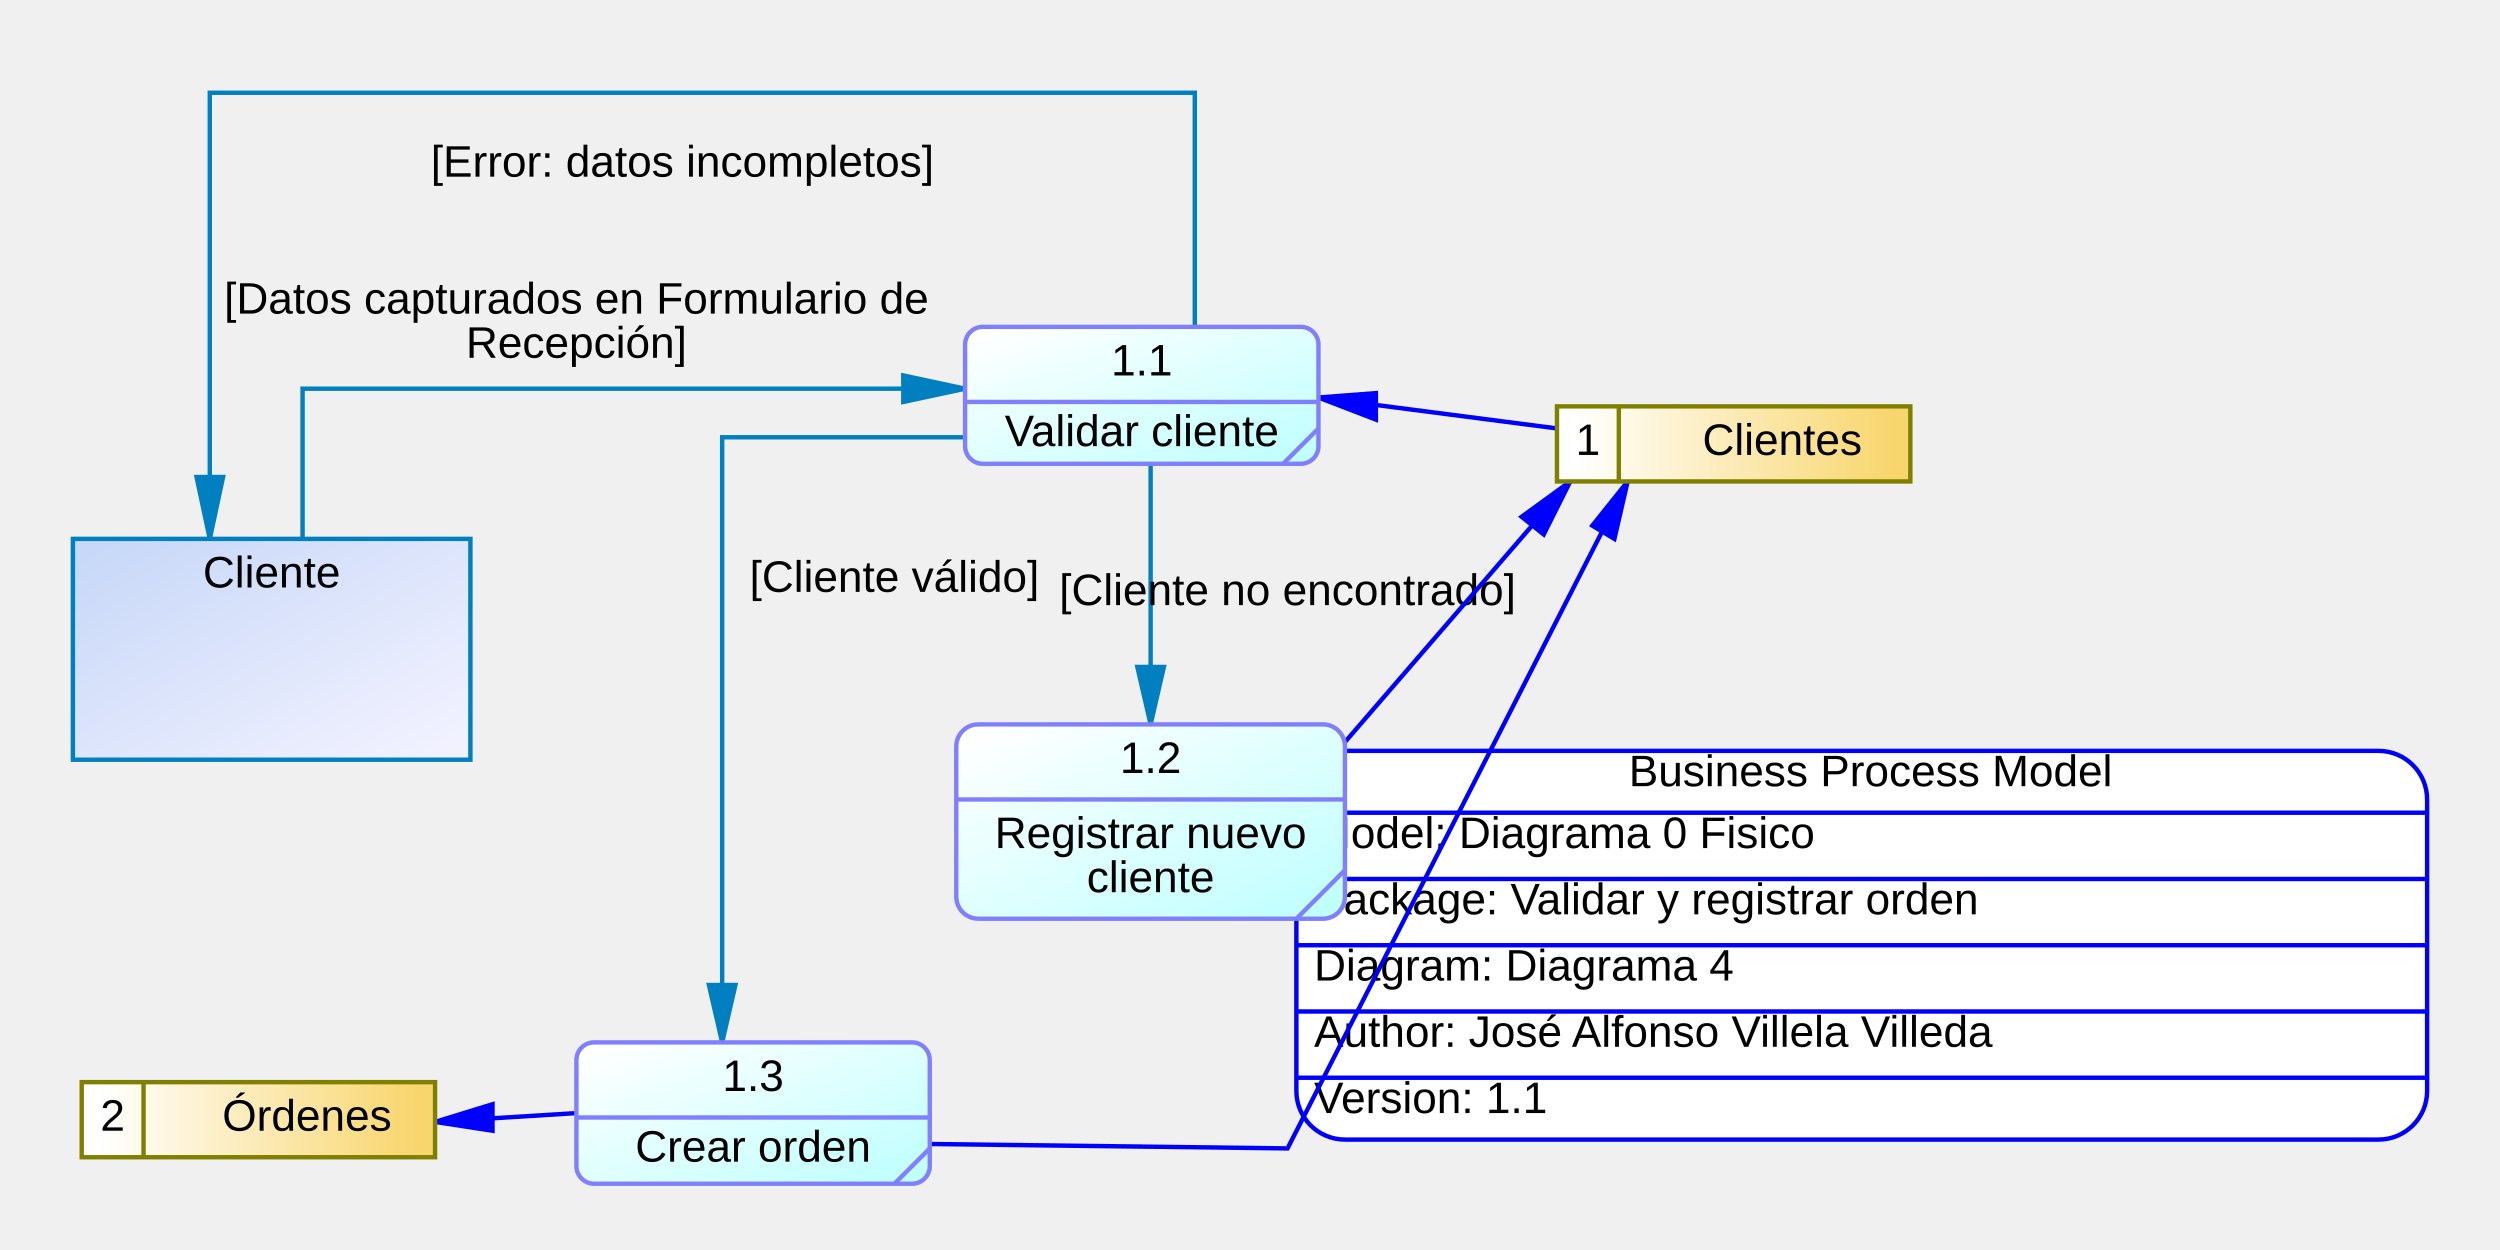
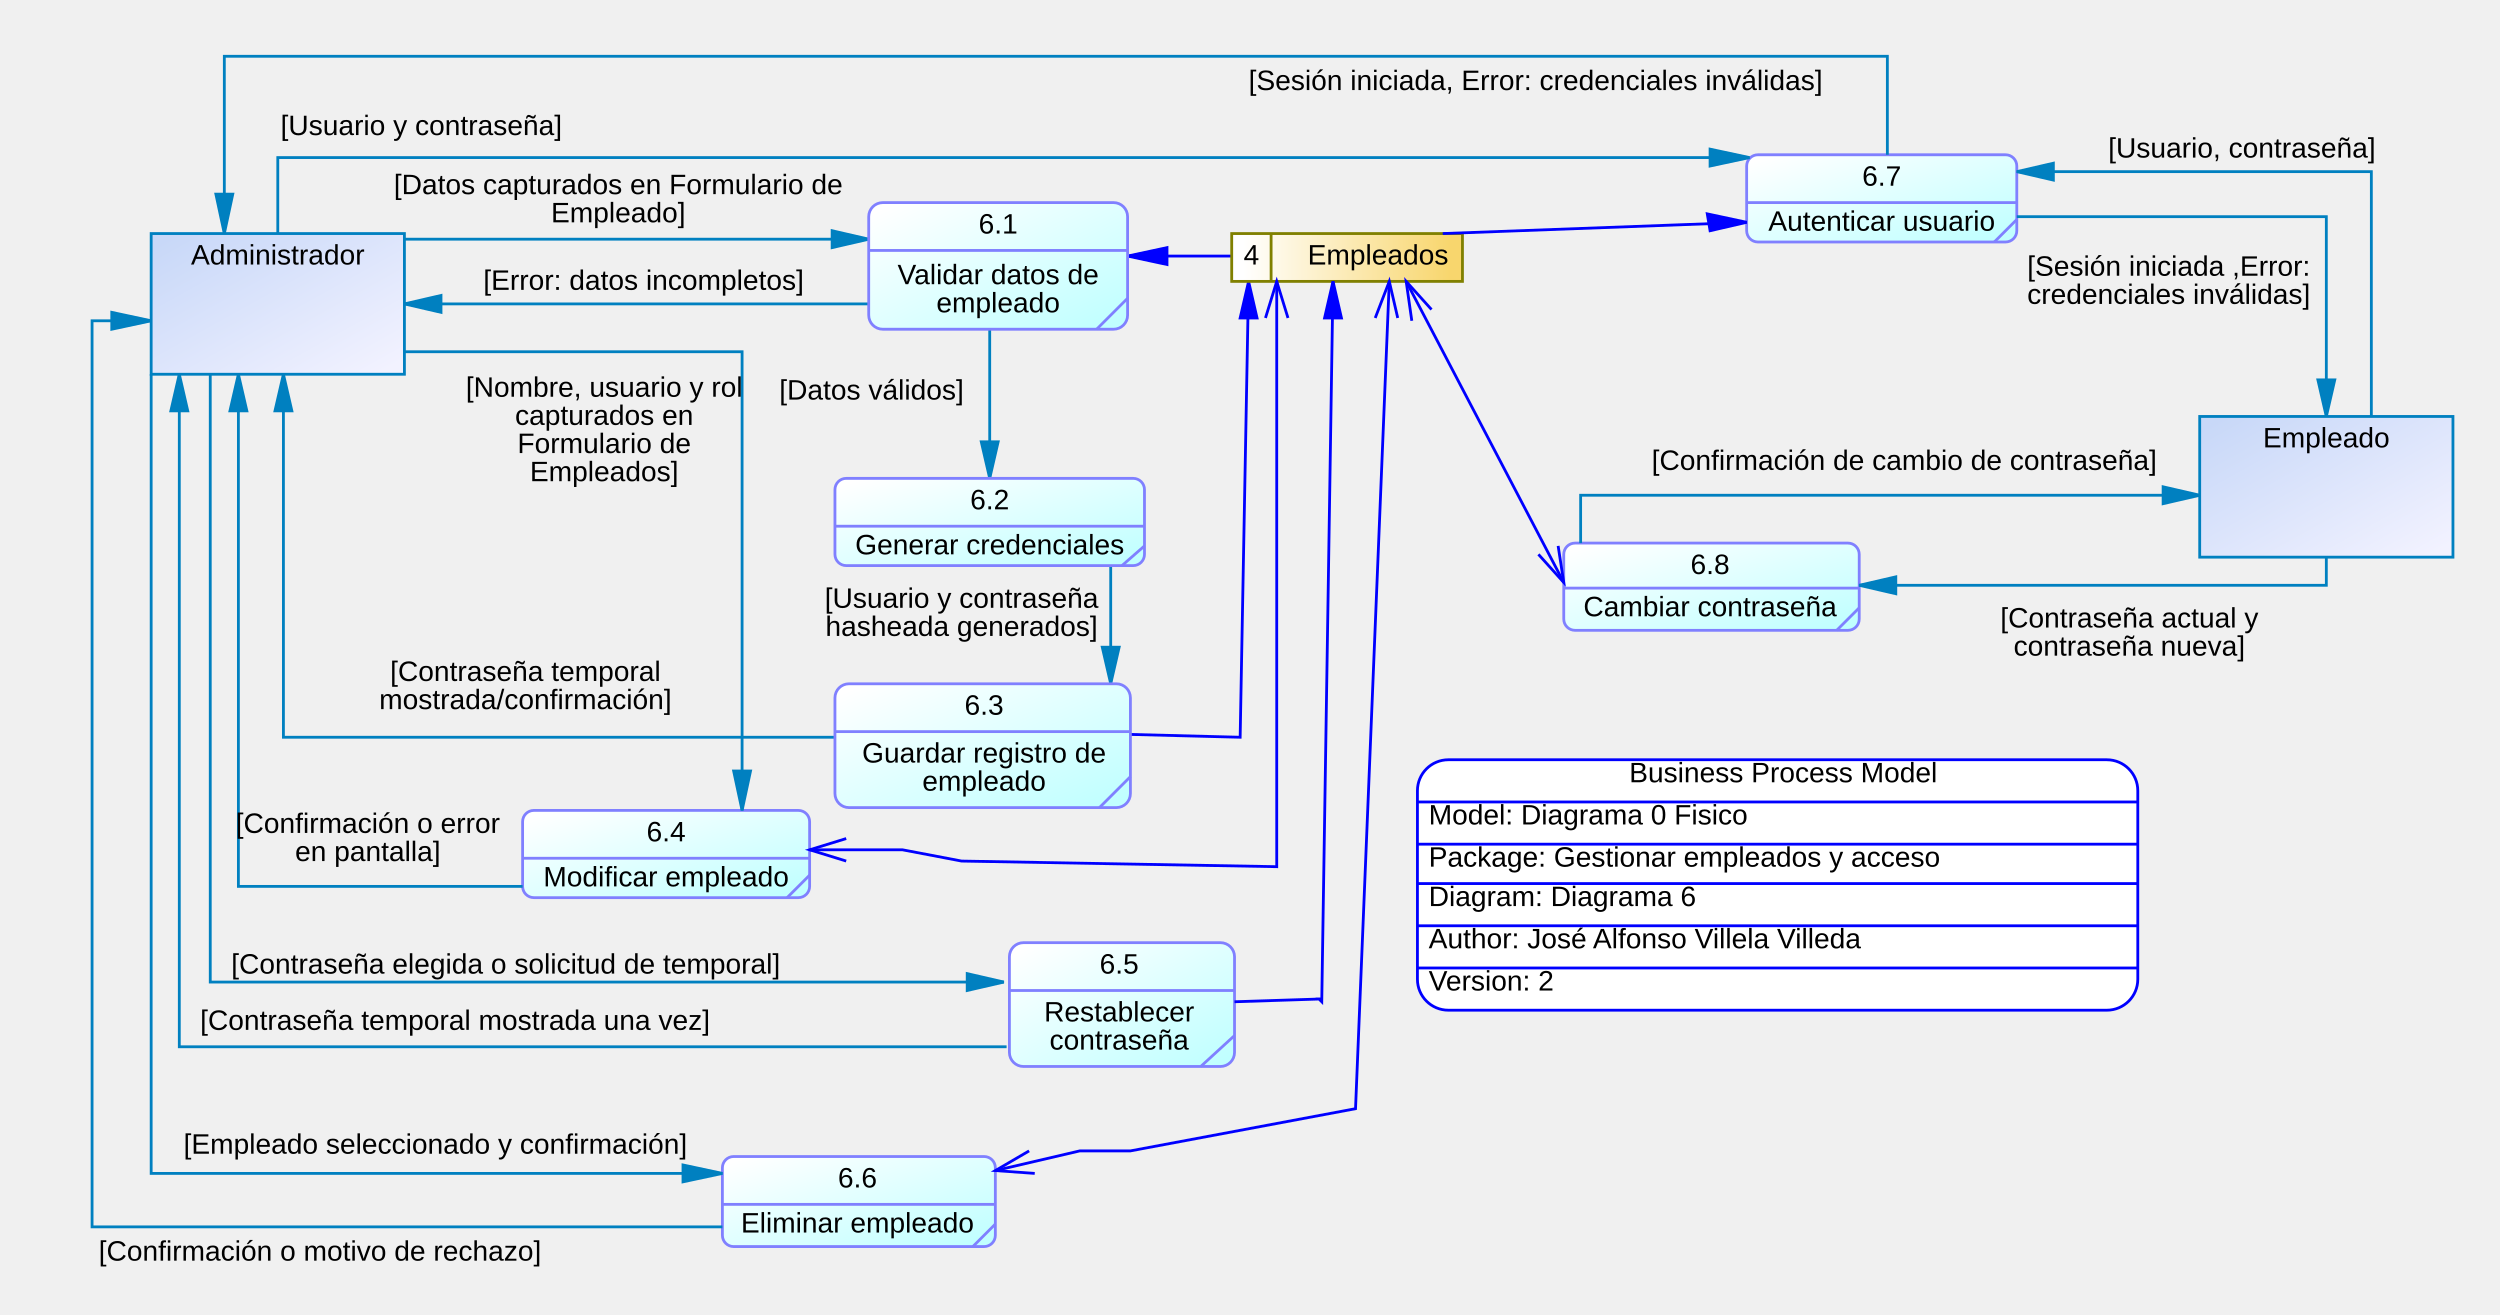
- <svg xmlns="http://www.w3.org/2000/svg" xmlns:xlink="http://www.w3.org/1999/xlink" width="148mm" height="74mm" version="1.1" viewBox="0 0 563 283">
-   <rect x="292" y="170" rx="11" ry="11" fill="#ffffff" width="256" height="88" stroke="#0000ff" stroke-width="1" />
-   <text x="422" y="178" fill="#000000" font-size="10" font-family="'Arial Unicode MS','Arial'" text-anchor="middle">Business Process Model</text>
-   <text x="296" y="192" fill="#000000" font-size="10" font-family="'Arial Unicode MS','Arial'" text-anchor="start">Model: Diagrama 0 Fisico</text>
-   <text x="296" y="207" fill="#000000" font-size="10" font-family="'Arial Unicode MS','Arial'" text-anchor="start">Package: Validar y registrar orden</text>
-   <text x="296" y="222" fill="#000000" font-size="10" font-family="'Arial Unicode MS','Arial'" text-anchor="start">Diagram: Diagrama 4</text>
-   <text x="296" y="237" fill="#000000" font-size="10" font-family="'Arial Unicode MS','Arial'" text-anchor="start">Author: José Alfonso Villela Villeda</text>
-   <text x="296" y="252" fill="#000000" font-size="10" font-family="'Arial Unicode MS','Arial'" text-anchor="start">Version: 1.1</text>
-   <line x1="292" x2="548" y1="244" y2="244" stroke="#0000ff" stroke-width="1" />
-   <line x1="292" x2="548" y1="229" y2="229" stroke="#0000ff" stroke-width="1" />
-   <line x1="292" x2="548" y1="214" y2="214" stroke="#0000ff" stroke-width="1" />
-   <line x1="292" x2="548" y1="199" y2="199" stroke="#0000ff" stroke-width="1" />
-   <line x1="292" x2="548" y1="184" y2="184" stroke="#0000ff" stroke-width="1" />
-   <a target="_parent" xlink:href="Repo46.htm#3">
-     <polyline fill="none" points="67,122 67,88 217,88" stroke="#0080c0" stroke-width="1" />
-     <polygon fill="#0080c0" points="217,88 203,91 203,85" stroke="#0080c0" stroke-width="1" stroke-linejoin="miter" />
-     <text x="129" y="71" fill="#000000" font-size="10" font-family="'Arial Unicode MS','Arial'" text-anchor="middle">[Datos capturados en Formulario de</text>
-     <text x="129" y="81" fill="#000000" font-size="10" font-family="'Arial Unicode MS','Arial'" text-anchor="middle"> Recepción]</text>
-   </a>
-   <polyline fill="none" points="297,90 351,97" stroke="#0000ff" stroke-width="1" />
-   <polygon fill="#0000ff" points="297,90 310,89 310,95" stroke="#0000ff" stroke-width="1" stroke-linejoin="miter" />
-   <a target="_parent" xlink:href="Repo43.htm#11">
-     <polyline fill="none" points="259,105 259,164" stroke="#0080c0" stroke-width="1" />
-     <polygon fill="#0080c0" points="259,164 256,151 262,151" stroke="#0080c0" stroke-width="1" stroke-linejoin="miter" />
-     <text x="290" y="137" fill="#000000" font-size="10" font-family="'Arial Unicode MS','Arial'" text-anchor="middle">[Cliente no encontrado]</text>
-   </a>
-   <polyline fill="none" points="303,168 354,109" stroke="#0000ff" stroke-width="1" />
-   <polygon fill="#0000ff" points="354,109 348,121 343,117" stroke="#0000ff" stroke-width="1" stroke-linejoin="miter" />
-   <a target="_parent" xlink:href="Repo44.htm#3">
-     <polyline fill="none" points="217,99 162,99 162,236" stroke="#0080c0" stroke-width="1" />
-     <polygon fill="#0080c0" points="162,236 159,223 165,223" stroke="#0080c0" stroke-width="1" stroke-linejoin="miter" />
-     <text x="201" y="134" fill="#000000" font-size="10" font-family="'Arial Unicode MS','Arial'" text-anchor="middle">[Cliente válido]</text>
-   </a>
-   <polyline fill="none" points="209,259 290,260 367,109" stroke="#0000ff" stroke-width="1" />
-   <polygon fill="#0000ff" points="367,109 364,122 359,119" stroke="#0000ff" stroke-width="1" stroke-linejoin="miter" />
-   <polyline fill="none" points="129,252 97,254" stroke="#0000ff" stroke-width="1" />
-   <polygon fill="#0000ff" points="97,254 110,250 110,256" stroke="#0000ff" stroke-width="1" stroke-linejoin="miter" />
-   <polyline fill="none" points="269,74 269,21 46,21 46,122" stroke="#0080c0" stroke-width="1" />
-   <polygon fill="#0080c0" points="46,122 43,108 49,108" stroke="#0080c0" stroke-width="1" stroke-linejoin="miter" />
-   <text x="153" y="40" fill="#000000" font-size="10" font-family="'Arial Unicode MS','Arial'" text-anchor="middle">[Error: datos incompletos]</text>
-   <a target="_parent" xlink:href="Repo43.htm#9">
+ <svg xmlns="http://www.w3.org/2000/svg" xmlns:xlink="http://www.w3.org/1999/xlink" width="234mm" height="123mm" version="1.1" viewBox="0 0 887 467">
+   <rect x="503" y="270" rx="11" ry="11" fill="#ffffff" width="256" height="89" stroke="#0000ff" stroke-width="1" />
+   <text x="633" y="278" fill="#000000" font-size="10" font-family="'Arial Unicode MS','Arial'" text-anchor="middle">Business Process Model</text>
+   <text x="507" y="293" fill="#000000" font-size="10" font-family="'Arial Unicode MS','Arial'" text-anchor="start">Model: Diagrama 0 Fisico</text>
+   <text x="507" y="308" fill="#000000" font-size="10" font-family="'Arial Unicode MS','Arial'" text-anchor="start">Package: Gestionar empleados y acceso</text>
+   <text x="507" y="322" fill="#000000" font-size="10" font-family="'Arial Unicode MS','Arial'" text-anchor="start">Diagram: Diagrama 6</text>
+   <text x="507" y="337" fill="#000000" font-size="10" font-family="'Arial Unicode MS','Arial'" text-anchor="start">Author: José Alfonso Villela Villeda</text>
+   <text x="507" y="352" fill="#000000" font-size="10" font-family="'Arial Unicode MS','Arial'" text-anchor="start">Version: 2</text>
+   <line x1="503" x2="759" y1="344" y2="344" stroke="#0000ff" stroke-width="1" />
+   <line x1="503" x2="759" y1="329" y2="329" stroke="#0000ff" stroke-width="1" />
+   <line x1="503" x2="759" y1="314" y2="314" stroke="#0000ff" stroke-width="1" />
+   <line x1="503" x2="759" y1="300" y2="300" stroke="#0000ff" stroke-width="1" />
+   <line x1="503" x2="759" y1="285" y2="285" stroke="#0000ff" stroke-width="1" />
+   <a target="_parent" xlink:href="Repo63.htm#60">
+     <polyline fill="none" points="143,85 308,85" stroke="#0080c0" stroke-width="1" />
+     <polygon fill="#0080c0" points="308,85 295,88 295,82" stroke="#0080c0" stroke-width="1" stroke-linejoin="miter" />
+     <text x="219" y="69" fill="#000000" font-size="10" font-family="'Arial Unicode MS','Arial'" text-anchor="middle">[Datos capturados en Formulario de </text>
+     <text x="219" y="79" fill="#000000" font-size="10" font-family="'Arial Unicode MS','Arial'" text-anchor="middle">Empleado]</text>
+   </a>
+   <polyline fill="none" points="400,91 437,91" stroke="#0000ff" stroke-width="1" />
+   <polygon fill="#0000ff" points="400,91 414,88 414,94" stroke="#0000ff" stroke-width="1" stroke-linejoin="miter" />
+   <a target="_parent" xlink:href="Repo51.htm#4">
+     <polyline fill="none" points="351,117 351,170" stroke="#0080c0" stroke-width="1" />
+     <polygon fill="#0080c0" points="351,170 348,157 354,157" stroke="#0080c0" stroke-width="1" stroke-linejoin="miter" />
+     <text x="309" y="142" fill="#000000" font-size="10" font-family="'Arial Unicode MS','Arial'" text-anchor="middle">[Datos válidos]</text>
+   </a>
+   <polyline fill="none" points="308,108 143,108" stroke="#0080c0" stroke-width="1" />
+   <polygon fill="#0080c0" points="143,108 156,105 156,111" stroke="#0080c0" stroke-width="1" stroke-linejoin="miter" />
+   <text x="228" y="103" fill="#000000" font-size="10" font-family="'Arial Unicode MS','Arial'" text-anchor="middle">[Error: datos incompletos]</text>
+   <a target="_parent" xlink:href="Repo63.htm#220">
+     <polyline fill="none" points="394,201 394,243" stroke="#0080c0" stroke-width="1" />
+     <polygon fill="#0080c0" points="394,243 391,230 397,230" stroke="#0080c0" stroke-width="1" stroke-linejoin="miter" />
+     <text x="341" y="216" fill="#000000" font-size="10" font-family="'Arial Unicode MS','Arial'" text-anchor="middle">[Usuario y contraseña </text>
+     <text x="341" y="226" fill="#000000" font-size="10" font-family="'Arial Unicode MS','Arial'" text-anchor="middle">hasheada generados]</text>
+   </a>
+   <polyline fill="none" points="401,261 440,262 443,100" stroke="#0000ff" stroke-width="1" />
+   <polygon fill="#0000ff" points="443,100 446,113 440,113" stroke="#0000ff" stroke-width="1" stroke-linejoin="miter" />
+   <a target="_parent" xlink:href="Repo63.htm#52">
+     <polyline fill="none" points="296,262 100,262 100,133" stroke="#0080c0" stroke-width="1" />
+     <polygon fill="#0080c0" points="100,133 103,146 97,146" stroke="#0080c0" stroke-width="1" stroke-linejoin="miter" />
+     <text x="186" y="242" fill="#000000" font-size="10" font-family="'Arial Unicode MS','Arial'" text-anchor="middle">[Contraseña temporal </text>
+     <text x="186" y="252" fill="#000000" font-size="10" font-family="'Arial Unicode MS','Arial'" text-anchor="middle">mostrada/confirmación]</text>
+   </a>
+   <a target="_parent" xlink:href="Repo36.htm#7">
    <defs>
      <linearGradient id="Gradient1" x1="0%" x2="100%" y1="0%" y2="100%" gradientUnits="objectBoundingBox">
        <stop offset="5%" stop-color="#c8d8f8" />
        <stop offset="95%" stop-color="#f2f2ff" />
      </linearGradient>
    </defs>
-     <rect x="15" y="122" fill="url(#Gradient1)" width="90" height="50" stroke="#0080c0" stroke-width="1" />
-     <text x="60" y="133" fill="#000000" font-size="10" font-family="'Arial Unicode MS','Arial'" text-anchor="middle">Cliente</text>
+     <rect x="53" y="83" fill="url(#Gradient1)" width="90" height="50" stroke="#0080c0" stroke-width="1" />
+     <text x="98" y="94" fill="#000000" font-size="10" font-family="'Arial Unicode MS','Arial'" text-anchor="middle">Administrador</text>
  </a>
  <defs>
    <linearGradient id="Gradient2" x1="0%" x2="100%" y1="0%" y2="0%" gradientUnits="objectBoundingBox">
      <stop offset="5%" stop-color="#ffffff" />
      <stop offset="95%" stop-color="#f8d66d" />
    </linearGradient>
  </defs>
-   <rect x="351" y="92" fill="url(#Gradient2)" width="80" height="17" stroke="#808000" stroke-width="1" />
-   <line x1="365" x2="365" y1="92" y2="109" stroke="#808000" stroke-width="1" />
-   <text x="358" y="103" fill="#000000" font-size="10" font-family="'Arial Unicode MS','Arial'" text-anchor="middle">1</text>
-   <text x="402" y="103" fill="#000000" font-size="10" font-family="'Arial Unicode MS','Arial'" text-anchor="middle">Clientes</text>
+   <rect x="437" y="83" fill="url(#Gradient2)" width="82" height="17" stroke="#808000" stroke-width="1" />
+   <line x1="451" x2="451" y1="83" y2="100" stroke="#808000" stroke-width="1" />
+   <text x="444" y="94" fill="#000000" font-size="10" font-family="'Arial Unicode MS','Arial'" text-anchor="middle">4</text>
+   <text x="489" y="94" fill="#000000" font-size="10" font-family="'Arial Unicode MS','Arial'" text-anchor="middle">Empleados</text>
+   <a target="_parent" xlink:href="Repo55.htm#1">
+     <defs>
+       <linearGradient id="Gradient3" x1="0%" x2="100%" y1="0%" y2="100%" gradientUnits="objectBoundingBox">
+         <stop offset="5%" stop-color="#ffffff" />
+         <stop offset="95%" stop-color="#c0ffff" />
+       </linearGradient>
+     </defs>
+     <rect x="308" y="72" rx="5" ry="5" fill="url(#Gradient3)" width="92" height="45" stroke="#8080ff" stroke-width="1" />
+     <line x1="389" x2="400" y1="117" y2="106" stroke="#8080ff" stroke-width="1" />
+     <text x="354" y="83" fill="#000000" font-size="10" font-family="'Arial Unicode MS','Arial'" text-anchor="middle">6.1</text>
+     <line x1="308" x2="400" y1="89" y2="89" stroke="#8080ff" stroke-width="1" />
+     <text x="354" y="101" fill="#000000" font-size="10" font-family="'Arial Unicode MS','Arial'" text-anchor="middle">Validar datos de </text>
+     <text x="354" y="111" fill="#000000" font-size="10" font-family="'Arial Unicode MS','Arial'" text-anchor="middle">empleado</text>
+   </a>
+   <a target="_parent" xlink:href="Repo51.htm#1">
+     <defs>
+       <linearGradient id="Gradient4" x1="0%" x2="100%" y1="0%" y2="100%" gradientUnits="objectBoundingBox">
+         <stop offset="5%" stop-color="#ffffff" />
+         <stop offset="95%" stop-color="#c0ffff" />
+       </linearGradient>
+     </defs>
+     <rect x="296" y="170" rx="4" ry="4" fill="url(#Gradient4)" width="110" height="31" stroke="#8080ff" stroke-width="1" />
+     <line x1="398" x2="406" y1="201" y2="194" stroke="#8080ff" stroke-width="1" />
+     <text x="351" y="181" fill="#000000" font-size="10" font-family="'Arial Unicode MS','Arial'" text-anchor="middle">6.2</text>
+     <line x1="296" x2="406" y1="187" y2="187" stroke="#8080ff" stroke-width="1" />
+     <text x="351" y="197" fill="#000000" font-size="10" font-family="'Arial Unicode MS','Arial'" text-anchor="middle">Generar credenciales</text>
+   </a>
+   <a target="_parent" xlink:href="Repo52.htm#1">
+     <defs>
+       <linearGradient id="Gradient5" x1="0%" x2="100%" y1="0%" y2="100%" gradientUnits="objectBoundingBox">
+         <stop offset="5%" stop-color="#ffffff" />
+         <stop offset="95%" stop-color="#c0ffff" />
+       </linearGradient>
+     </defs>
+     <rect x="296" y="243" rx="5" ry="5" fill="url(#Gradient5)" width="105" height="44" stroke="#8080ff" stroke-width="1" />
+     <line x1="390" x2="401" y1="287" y2="276" stroke="#8080ff" stroke-width="1" />
+     <text x="349" y="254" fill="#000000" font-size="10" font-family="'Arial Unicode MS','Arial'" text-anchor="middle">6.3</text>
+     <line x1="296" x2="401" y1="260" y2="260" stroke="#8080ff" stroke-width="1" />
+     <text x="349" y="271" fill="#000000" font-size="10" font-family="'Arial Unicode MS','Arial'" text-anchor="middle">Guardar registro de </text>
+     <text x="349" y="281" fill="#000000" font-size="10" font-family="'Arial Unicode MS','Arial'" text-anchor="middle">empleado</text>
+   </a>
+   <a target="_parent" xlink:href="Repo53.htm#1">
+     <defs>
+       <linearGradient id="Gradient6" x1="0%" x2="100%" y1="0%" y2="100%" gradientUnits="objectBoundingBox">
+         <stop offset="5%" stop-color="#ffffff" />
+         <stop offset="95%" stop-color="#c0ffff" />
+       </linearGradient>
+     </defs>
+     <rect x="185" y="288" rx="4" ry="4" fill="url(#Gradient6)" width="102" height="31" stroke="#8080ff" stroke-width="1" />
+     <line x1="279" x2="287" y1="319" y2="311" stroke="#8080ff" stroke-width="1" />
+     <text x="236" y="299" fill="#000000" font-size="10" font-family="'Arial Unicode MS','Arial'" text-anchor="middle">6.4</text>
+     <line x1="185" x2="287" y1="305" y2="305" stroke="#8080ff" stroke-width="1" />
+     <text x="236" y="315" fill="#000000" font-size="10" font-family="'Arial Unicode MS','Arial'" text-anchor="middle">Modificar empleado</text>
+   </a>
+   <a target="_parent" xlink:href="Repo53.htm#4">
+     <polyline fill="none" points="143,125 263,125 263,288" stroke="#0080c0" stroke-width="1" />
+     <polygon fill="#0080c0" points="263,288 260,274 266,274" stroke="#0080c0" stroke-width="1" stroke-linejoin="miter" />
+     <text x="214" y="141" fill="#000000" font-size="10" font-family="'Arial Unicode MS','Arial'" text-anchor="middle">[Nombre, usuario y rol </text>
+     <text x="214" y="151" fill="#000000" font-size="10" font-family="'Arial Unicode MS','Arial'" text-anchor="middle">capturados en </text>
+     <text x="214" y="161" fill="#000000" font-size="10" font-family="'Arial Unicode MS','Arial'" text-anchor="middle">Formulario de </text>
+     <text x="214" y="171" fill="#000000" font-size="10" font-family="'Arial Unicode MS','Arial'" text-anchor="middle">Empleados]</text>
+   </a>
+   <a target="_parent" xlink:href="Repo53.htm#5">
+     <polyline fill="none" points="185,315 84,315 84,133" stroke="#0080c0" stroke-width="1" />
+     <polygon fill="#0080c0" points="84,133 87,146 81,146" stroke="#0080c0" stroke-width="1" stroke-linejoin="miter" />
+     <text x="130" y="296" fill="#000000" font-size="10" font-family="'Arial Unicode MS','Arial'" text-anchor="middle">[Confirmación o error </text>
+     <text x="130" y="306" fill="#000000" font-size="10" font-family="'Arial Unicode MS','Arial'" text-anchor="middle">en pantalla]</text>
+   </a>
+   <polyline fill="none" points="287,302 320,302 341,306 453,308 453,100" stroke="#0000ff" stroke-width="1" />
+   <polyline fill="none" points="300,298 287,302 300,306" stroke="#0000ff" stroke-width="1" />
+   <polyline fill="none" points="457,113 453,100 449,113" stroke="#0000ff" stroke-width="1" />
+   <a target="_parent" xlink:href="Repo54.htm#1">
+     <defs>
+       <linearGradient id="Gradient7" x1="0%" x2="100%" y1="0%" y2="100%" gradientUnits="objectBoundingBox">
+         <stop offset="5%" stop-color="#ffffff" />
+         <stop offset="95%" stop-color="#c0ffff" />
+       </linearGradient>
+     </defs>
+     <rect x="358" y="335" rx="5" ry="5" fill="url(#Gradient7)" width="80" height="44" stroke="#8080ff" stroke-width="1" />
+     <line x1="426" x2="438" y1="379" y2="368" stroke="#8080ff" stroke-width="1" />
+     <text x="397" y="346" fill="#000000" font-size="10" font-family="'Arial Unicode MS','Arial'" text-anchor="middle">6.5</text>
+     <line x1="358" x2="438" y1="352" y2="352" stroke="#8080ff" stroke-width="1" />
+     <text x="397" y="363" fill="#000000" font-size="10" font-family="'Arial Unicode MS','Arial'" text-anchor="middle">Restablecer </text>
+     <text x="397" y="373" fill="#000000" font-size="10" font-family="'Arial Unicode MS','Arial'" text-anchor="middle">contraseña</text>
+   </a>
+   <a target="_parent" xlink:href="Repo63.htm#240">
+     <polyline fill="none" points="74,133 74,349 356,349" stroke="#0080c0" stroke-width="1" />
+     <polygon fill="#0080c0" points="356,349 343,352 343,346" stroke="#0080c0" stroke-width="1" stroke-linejoin="miter" />
+     <text x="179" y="346" fill="#000000" font-size="10" font-family="'Arial Unicode MS','Arial'" text-anchor="middle">[Contraseña elegida o solicitud de temporal]</text>
+   </a>
+   <a target="_parent" xlink:href="Repo54.htm#5">
+     <polyline fill="none" points="357,372 63,372 63,133" stroke="#0080c0" stroke-width="1" />
+     <polygon fill="#0080c0" points="63,133 66,146 60,146" stroke="#0080c0" stroke-width="1" stroke-linejoin="miter" />
+     <text x="161" y="366" fill="#000000" font-size="10" font-family="'Arial Unicode MS','Arial'" text-anchor="middle">[Contraseña temporal mostrada una vez]</text>
+   </a>
+   <polyline fill="none" points="438,356 469,355 468,355 469,356 473,100" stroke="#0000ff" stroke-width="1" />
+   <polygon fill="#0000ff" points="473,100 476,113 470,113" stroke="#0000ff" stroke-width="1" stroke-linejoin="miter" />
+   <a target="_parent" xlink:href="Repo50.htm#1">
+     <defs>
+       <linearGradient id="Gradient8" x1="0%" x2="100%" y1="0%" y2="100%" gradientUnits="objectBoundingBox">
+         <stop offset="5%" stop-color="#ffffff" />
+         <stop offset="95%" stop-color="#c0ffff" />
+       </linearGradient>
+     </defs>
+     <rect x="256" y="411" rx="4" ry="4" fill="url(#Gradient8)" width="97" height="32" stroke="#8080ff" stroke-width="1" />
+     <line x1="345" x2="353" y1="443" y2="435" stroke="#8080ff" stroke-width="1" />
+     <text x="304" y="422" fill="#000000" font-size="10" font-family="'Arial Unicode MS','Arial'" text-anchor="middle">6.6</text>
+     <line x1="256" x2="353" y1="428" y2="428" stroke="#8080ff" stroke-width="1" />
+     <text x="304" y="438" fill="#000000" font-size="10" font-family="'Arial Unicode MS','Arial'" text-anchor="middle">Eliminar empleado</text>
+   </a>
+   <a target="_parent" xlink:href="Repo63.htm#151">
+     <polyline fill="none" points="53,133 53,417 256,417" stroke="#0080c0" stroke-width="1" />
+     <polygon fill="#0080c0" points="256,417 242,420 242,414" stroke="#0080c0" stroke-width="1" stroke-linejoin="miter" />
+     <text x="154" y="410" fill="#000000" font-size="10" font-family="'Arial Unicode MS','Arial'" text-anchor="middle">[Empleado seleccionado y confirmación]</text>
+   </a>
+   <a target="_parent" xlink:href="Repo50.htm#5">
+     <polyline fill="none" points="256,436 32,436 32,114 53,114" stroke="#0080c0" stroke-width="1" />
+     <polygon fill="#0080c0" points="53,114 39,117 39,111" stroke="#0080c0" stroke-width="1" stroke-linejoin="miter" />
+     <text x="113" y="448" fill="#000000" font-size="10" font-family="'Arial Unicode MS','Arial'" text-anchor="middle">[Confirmación o motivo de rechazo]</text>
+   </a>
+   <polyline fill="none" points="353,416 383,409 401,409 481,394 493,100" stroke="#0000ff" stroke-width="1" />
+   <polyline fill="none" points="365,409 353,416 367,417" stroke="#0000ff" stroke-width="1" />
+   <polyline fill="none" points="496,113 493,100 488,113" stroke="#0000ff" stroke-width="1" />
+   <a target="_parent" xlink:href="Repo48.htm#1">
+     <defs>
+       <linearGradient id="Gradient9" x1="0%" x2="100%" y1="0%" y2="100%" gradientUnits="objectBoundingBox">
+         <stop offset="5%" stop-color="#ffffff" />
+         <stop offset="95%" stop-color="#c0ffff" />
+       </linearGradient>
+     </defs>
+     <rect x="620" y="55" rx="4" ry="4" fill="url(#Gradient9)" width="96" height="31" stroke="#8080ff" stroke-width="1" />
+     <line x1="708" x2="716" y1="86" y2="78" stroke="#8080ff" stroke-width="1" />
+     <text x="668" y="66" fill="#000000" font-size="10" font-family="'Arial Unicode MS','Arial'" text-anchor="middle">6.7</text>
+     <line x1="620" x2="716" y1="72" y2="72" stroke="#8080ff" stroke-width="1" />
+     <text x="668" y="82" fill="#000000" font-size="10" font-family="'Arial Unicode MS','Arial'" text-anchor="middle">Autenticar usuario</text>
+   </a>
+   <a target="_parent" xlink:href="Repo49.htm#1">
+     <defs>
+       <linearGradient id="Gradient10" x1="0%" x2="100%" y1="0%" y2="100%" gradientUnits="objectBoundingBox">
+         <stop offset="5%" stop-color="#ffffff" />
+         <stop offset="95%" stop-color="#c0ffff" />
+       </linearGradient>
+     </defs>
+     <rect x="555" y="193" rx="4" ry="4" fill="url(#Gradient10)" width="105" height="31" stroke="#8080ff" stroke-width="1" />
+     <line x1="652" x2="660" y1="224" y2="216" stroke="#8080ff" stroke-width="1" />
+     <text x="607" y="204" fill="#000000" font-size="10" font-family="'Arial Unicode MS','Arial'" text-anchor="middle">6.8</text>
+     <line x1="555" x2="660" y1="209" y2="209" stroke="#8080ff" stroke-width="1" />
+     <text x="607" y="219" fill="#000000" font-size="10" font-family="'Arial Unicode MS','Arial'" text-anchor="middle">Cambiar contraseña</text>
+   </a>
  <defs>
-     <linearGradient id="Gradient3" x1="0%" x2="100%" y1="0%" y2="0%" gradientUnits="objectBoundingBox">
-       <stop offset="5%" stop-color="#ffffff" />
-       <stop offset="95%" stop-color="#f8d66d" />
+     <linearGradient id="Gradient11" x1="0%" x2="100%" y1="0%" y2="100%" gradientUnits="objectBoundingBox">
+       <stop offset="5%" stop-color="#c8d8f8" />
+       <stop offset="95%" stop-color="#f2f2ff" />
    </linearGradient>
  </defs>
-   <rect x="17" y="245" fill="url(#Gradient3)" width="80" height="17" stroke="#808000" stroke-width="1" />
-   <line x1="31" x2="31" y1="245" y2="262" stroke="#808000" stroke-width="1" />
-   <text x="24" y="256" fill="#000000" font-size="10" font-family="'Arial Unicode MS','Arial'" text-anchor="middle">2</text>
-   <text x="68" y="256" fill="#000000" font-size="10" font-family="'Arial Unicode MS','Arial'" text-anchor="middle">Órdenes</text>
-   <a target="_parent" xlink:href="Repo46.htm#1">
-     <defs>
-       <linearGradient id="Gradient4" x1="0%" x2="100%" y1="0%" y2="100%" gradientUnits="objectBoundingBox">
-         <stop offset="5%" stop-color="#ffffff" />
-         <stop offset="95%" stop-color="#c0ffff" />
-       </linearGradient>
-     </defs>
-     <rect x="217" y="74" rx="4" ry="4" fill="url(#Gradient4)" width="80" height="31" stroke="#8080ff" stroke-width="1" />
-     <line x1="289" x2="297" y1="105" y2="97" stroke="#8080ff" stroke-width="1" />
-     <text x="257" y="85" fill="#000000" font-size="10" font-family="'Arial Unicode MS','Arial'" text-anchor="middle">1.1</text>
-     <line x1="217" x2="297" y1="91" y2="91" stroke="#8080ff" stroke-width="1" />
-     <text x="257" y="101" fill="#000000" font-size="10" font-family="'Arial Unicode MS','Arial'" text-anchor="middle">Validar cliente</text>
-   </a>
-   <a target="_parent" xlink:href="Repo45.htm#1">
-     <defs>
-       <linearGradient id="Gradient5" x1="0%" x2="100%" y1="0%" y2="100%" gradientUnits="objectBoundingBox">
-         <stop offset="5%" stop-color="#ffffff" />
-         <stop offset="95%" stop-color="#c0ffff" />
-       </linearGradient>
-     </defs>
-     <rect x="215" y="164" rx="5" ry="5" fill="url(#Gradient5)" width="88" height="44" stroke="#8080ff" stroke-width="1" />
-     <line x1="292" x2="303" y1="208" y2="197" stroke="#8080ff" stroke-width="1" />
-     <text x="259" y="175" fill="#000000" font-size="10" font-family="'Arial Unicode MS','Arial'" text-anchor="middle">1.2</text>
-     <line x1="215" x2="303" y1="181" y2="181" stroke="#8080ff" stroke-width="1" />
-     <text x="259" y="192" fill="#000000" font-size="10" font-family="'Arial Unicode MS','Arial'" text-anchor="middle">Registrar nuevo </text>
-     <text x="259" y="202" fill="#000000" font-size="10" font-family="'Arial Unicode MS','Arial'" text-anchor="middle">cliente</text>
-   </a>
-   <a target="_parent" xlink:href="Repo44.htm#1">
-     <defs>
-       <linearGradient id="Gradient6" x1="0%" x2="100%" y1="0%" y2="100%" gradientUnits="objectBoundingBox">
-         <stop offset="5%" stop-color="#ffffff" />
-         <stop offset="95%" stop-color="#c0ffff" />
-       </linearGradient>
-     </defs>
-     <rect x="129" y="236" rx="4" ry="4" fill="url(#Gradient6)" width="80" height="32" stroke="#8080ff" stroke-width="1" />
-     <line x1="201" x2="209" y1="268" y2="260" stroke="#8080ff" stroke-width="1" />
-     <text x="169" y="247" fill="#000000" font-size="10" font-family="'Arial Unicode MS','Arial'" text-anchor="middle">1.3</text>
-     <line x1="129" x2="209" y1="253" y2="253" stroke="#8080ff" stroke-width="1" />
-     <text x="169" y="263" fill="#000000" font-size="10" font-family="'Arial Unicode MS','Arial'" text-anchor="middle">Crear orden</text>
-   </a>
+   <rect x="781" y="148" fill="url(#Gradient11)" width="90" height="50" stroke="#0080c0" stroke-width="1" />
+   <text x="826" y="159" fill="#000000" font-size="10" font-family="'Arial Unicode MS','Arial'" text-anchor="middle">Empleado</text>
+   <a target="_parent" xlink:href="Repo48.htm#4">
+     <polyline fill="none" points="842,148 842,61 716,61" stroke="#0080c0" stroke-width="1" />
+     <polygon fill="#0080c0" points="716,61 729,58 729,64" stroke="#0080c0" stroke-width="1" stroke-linejoin="miter" />
+     <text x="796" y="56" fill="#000000" font-size="10" font-family="'Arial Unicode MS','Arial'" text-anchor="middle">[Usuario, contraseña]</text>
+   </a>
+   <a target="_parent" xlink:href="Repo48.htm#5">
+     <polyline fill="none" points="716,77 826,77 826,148" stroke="#0080c0" stroke-width="1" />
+     <polygon fill="#0080c0" points="826,148 823,135 829,135" stroke="#0080c0" stroke-width="1" stroke-linejoin="miter" />
+     <text x="545" y="32" fill="#000000" font-size="10" font-family="'Arial Unicode MS','Arial'" text-anchor="middle">[Sesión iniciada, Error: credenciales inválidas]</text>
+   </a>
+   <polyline fill="none" points="98,83 98,56 621,56" stroke="#0080c0" stroke-width="1" />
+   <polygon fill="#0080c0" points="621,56 607,59 607,53" stroke="#0080c0" stroke-width="1" stroke-linejoin="miter" />
+   <text x="149" y="48" fill="#000000" font-size="10" font-family="'Arial Unicode MS','Arial'" text-anchor="middle">[Usuario y contraseña]</text>
+   <polyline fill="none" points="670,55 670,20 79,20 79,83" stroke="#0080c0" stroke-width="1" />
+   <polygon fill="#0080c0" points="79,83 76,69 82,69" stroke="#0080c0" stroke-width="1" stroke-linejoin="miter" />
+   <text x="770" y="98" fill="#000000" font-size="10" font-family="'Arial Unicode MS','Arial'" text-anchor="middle">[Sesión iniciada ,Error: </text>
+   <text x="770" y="108" fill="#000000" font-size="10" font-family="'Arial Unicode MS','Arial'" text-anchor="middle">credenciales inválidas]</text>
+   <polyline fill="none" points="620,79 512,83" stroke="#0000ff" stroke-width="1" />
+   <polygon fill="#0000ff" points="620,79 607,82 606,76" stroke="#0000ff" stroke-width="1" stroke-linejoin="miter" />
+   <a target="_parent" xlink:href="Repo63.htm#8">
+     <polyline fill="none" points="826,198 826,208 660,208" stroke="#0080c0" stroke-width="1" />
+     <polygon fill="#0080c0" points="660,208 673,205 673,211" stroke="#0080c0" stroke-width="1" stroke-linejoin="miter" />
+     <text x="756" y="223" fill="#000000" font-size="10" font-family="'Arial Unicode MS','Arial'" text-anchor="middle">[Contraseña actual y </text>
+     <text x="756" y="233" fill="#000000" font-size="10" font-family="'Arial Unicode MS','Arial'" text-anchor="middle">contraseña nueva]</text>
+   </a>
+   <a target="_parent" xlink:href="Repo47.htm#13">
+     <polyline fill="none" points="561,193 561,176 781,176" stroke="#0080c0" stroke-width="1" />
+     <polygon fill="#0080c0" points="781,176 768,179 768,173" stroke="#0080c0" stroke-width="1" stroke-linejoin="miter" />
+     <text x="676" y="167" fill="#000000" font-size="10" font-family="'Arial Unicode MS','Arial'" text-anchor="middle">[Confirmación de cambio de contraseña]</text>
+   </a>
+   <polyline fill="none" points="555,207 499,100" stroke="#0000ff" stroke-width="1" />
+   <polyline fill="none" points="546,197 555,207 553,194" stroke="#0000ff" stroke-width="1" />
+   <polyline fill="none" points="508,110 499,100 501,114" stroke="#0000ff" stroke-width="1" />
</svg>
